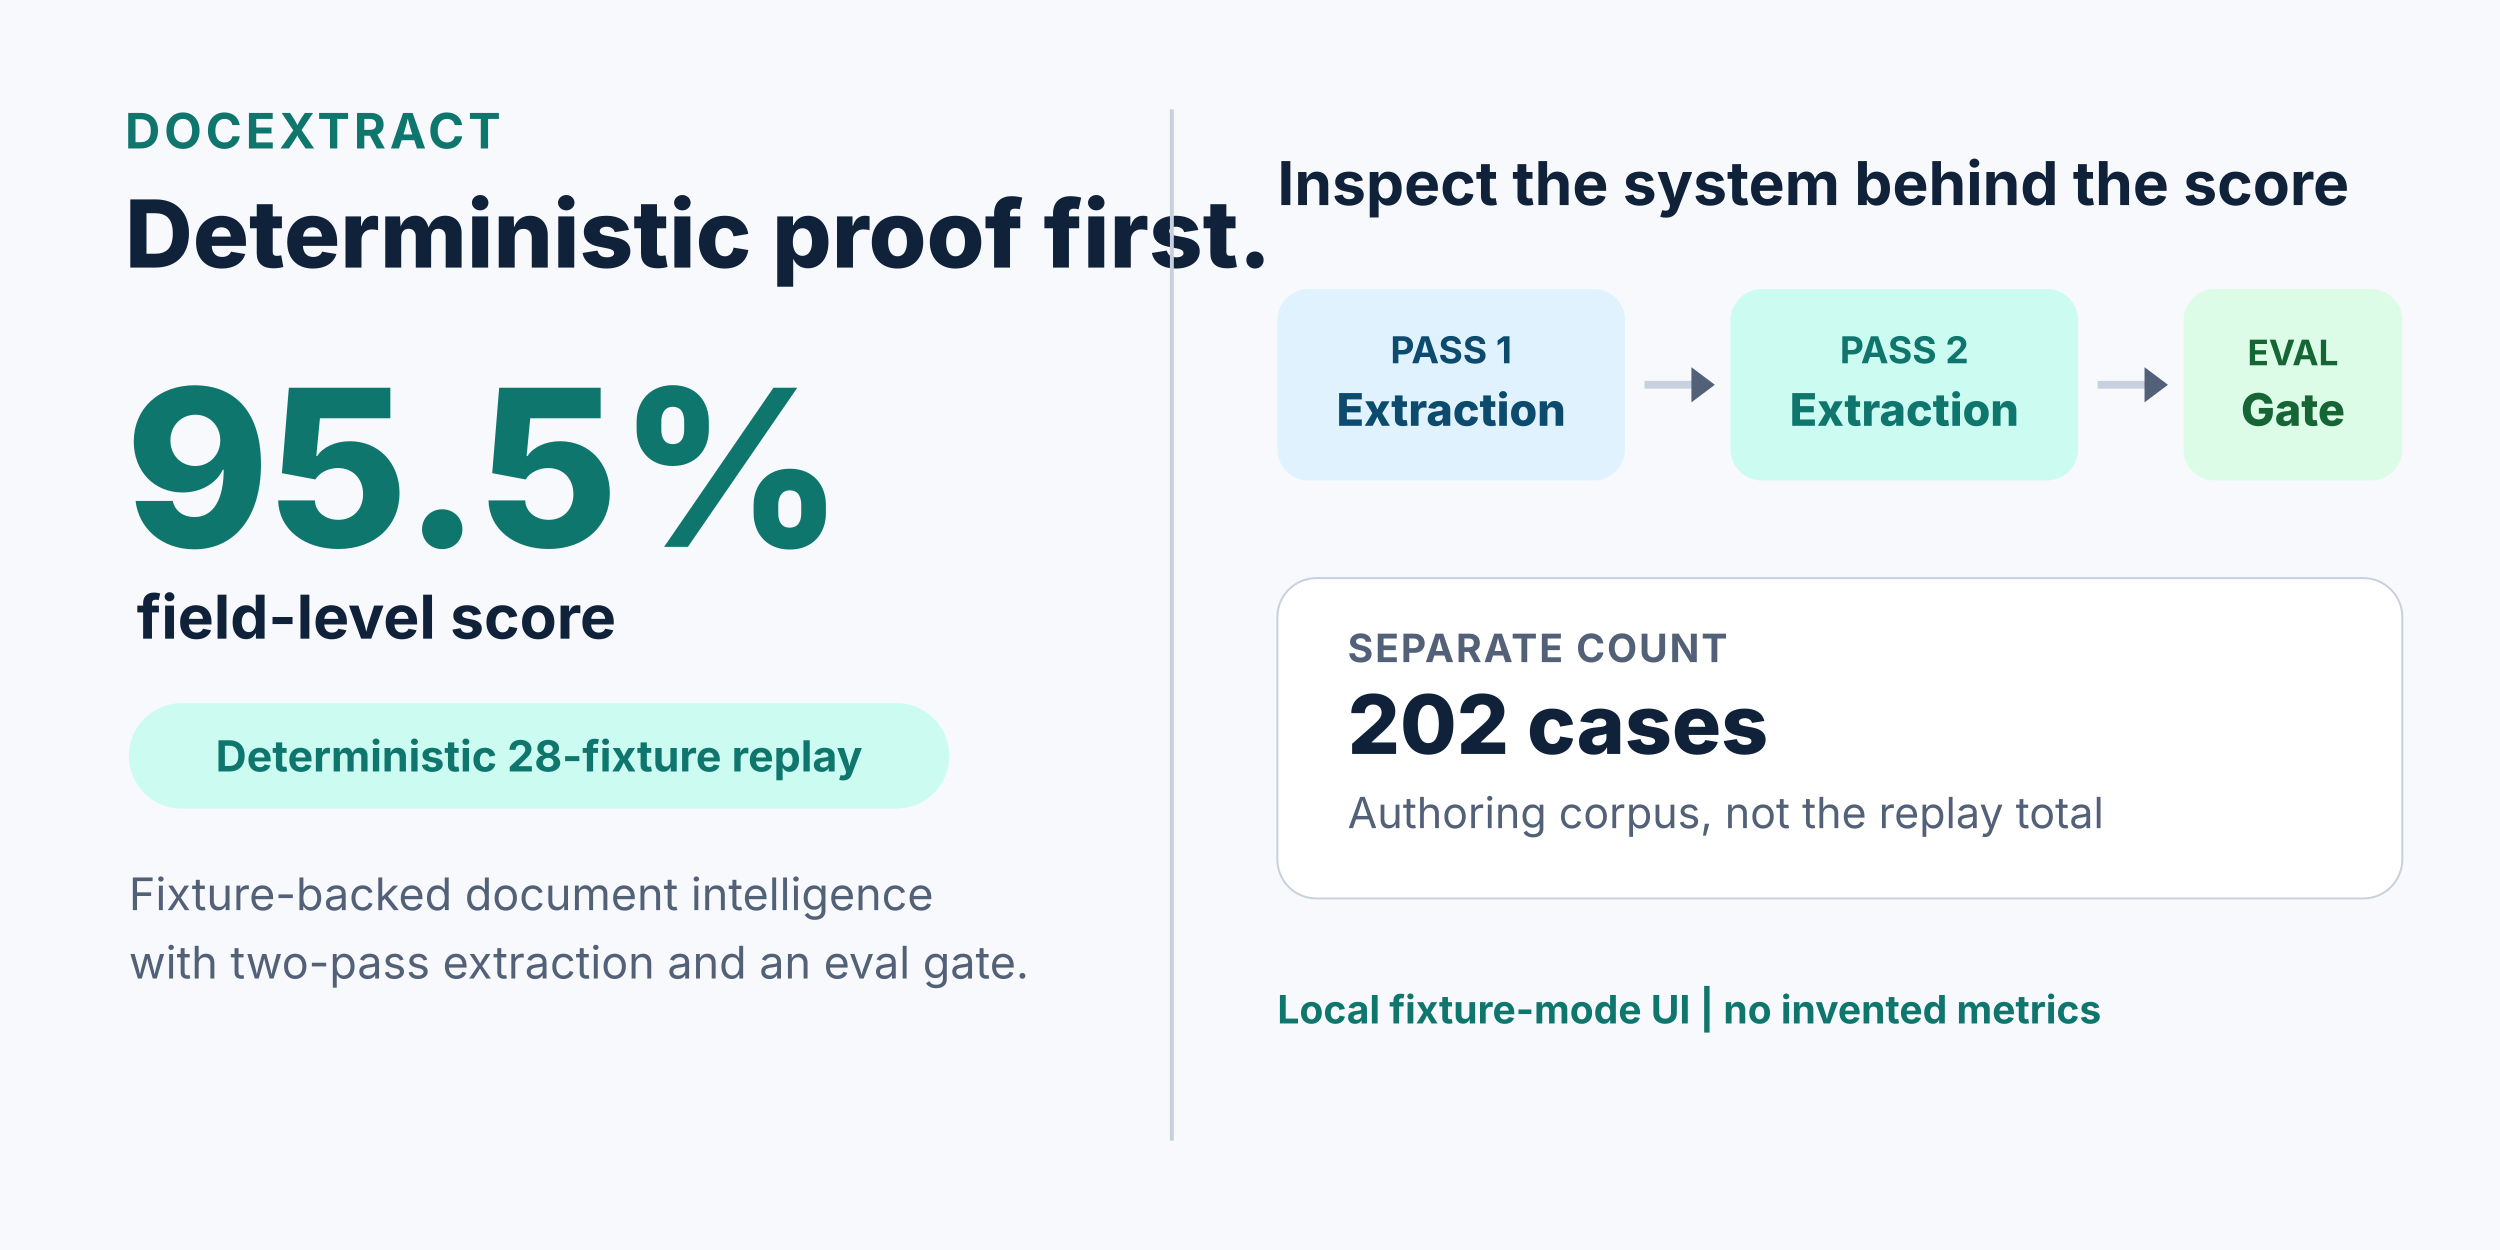
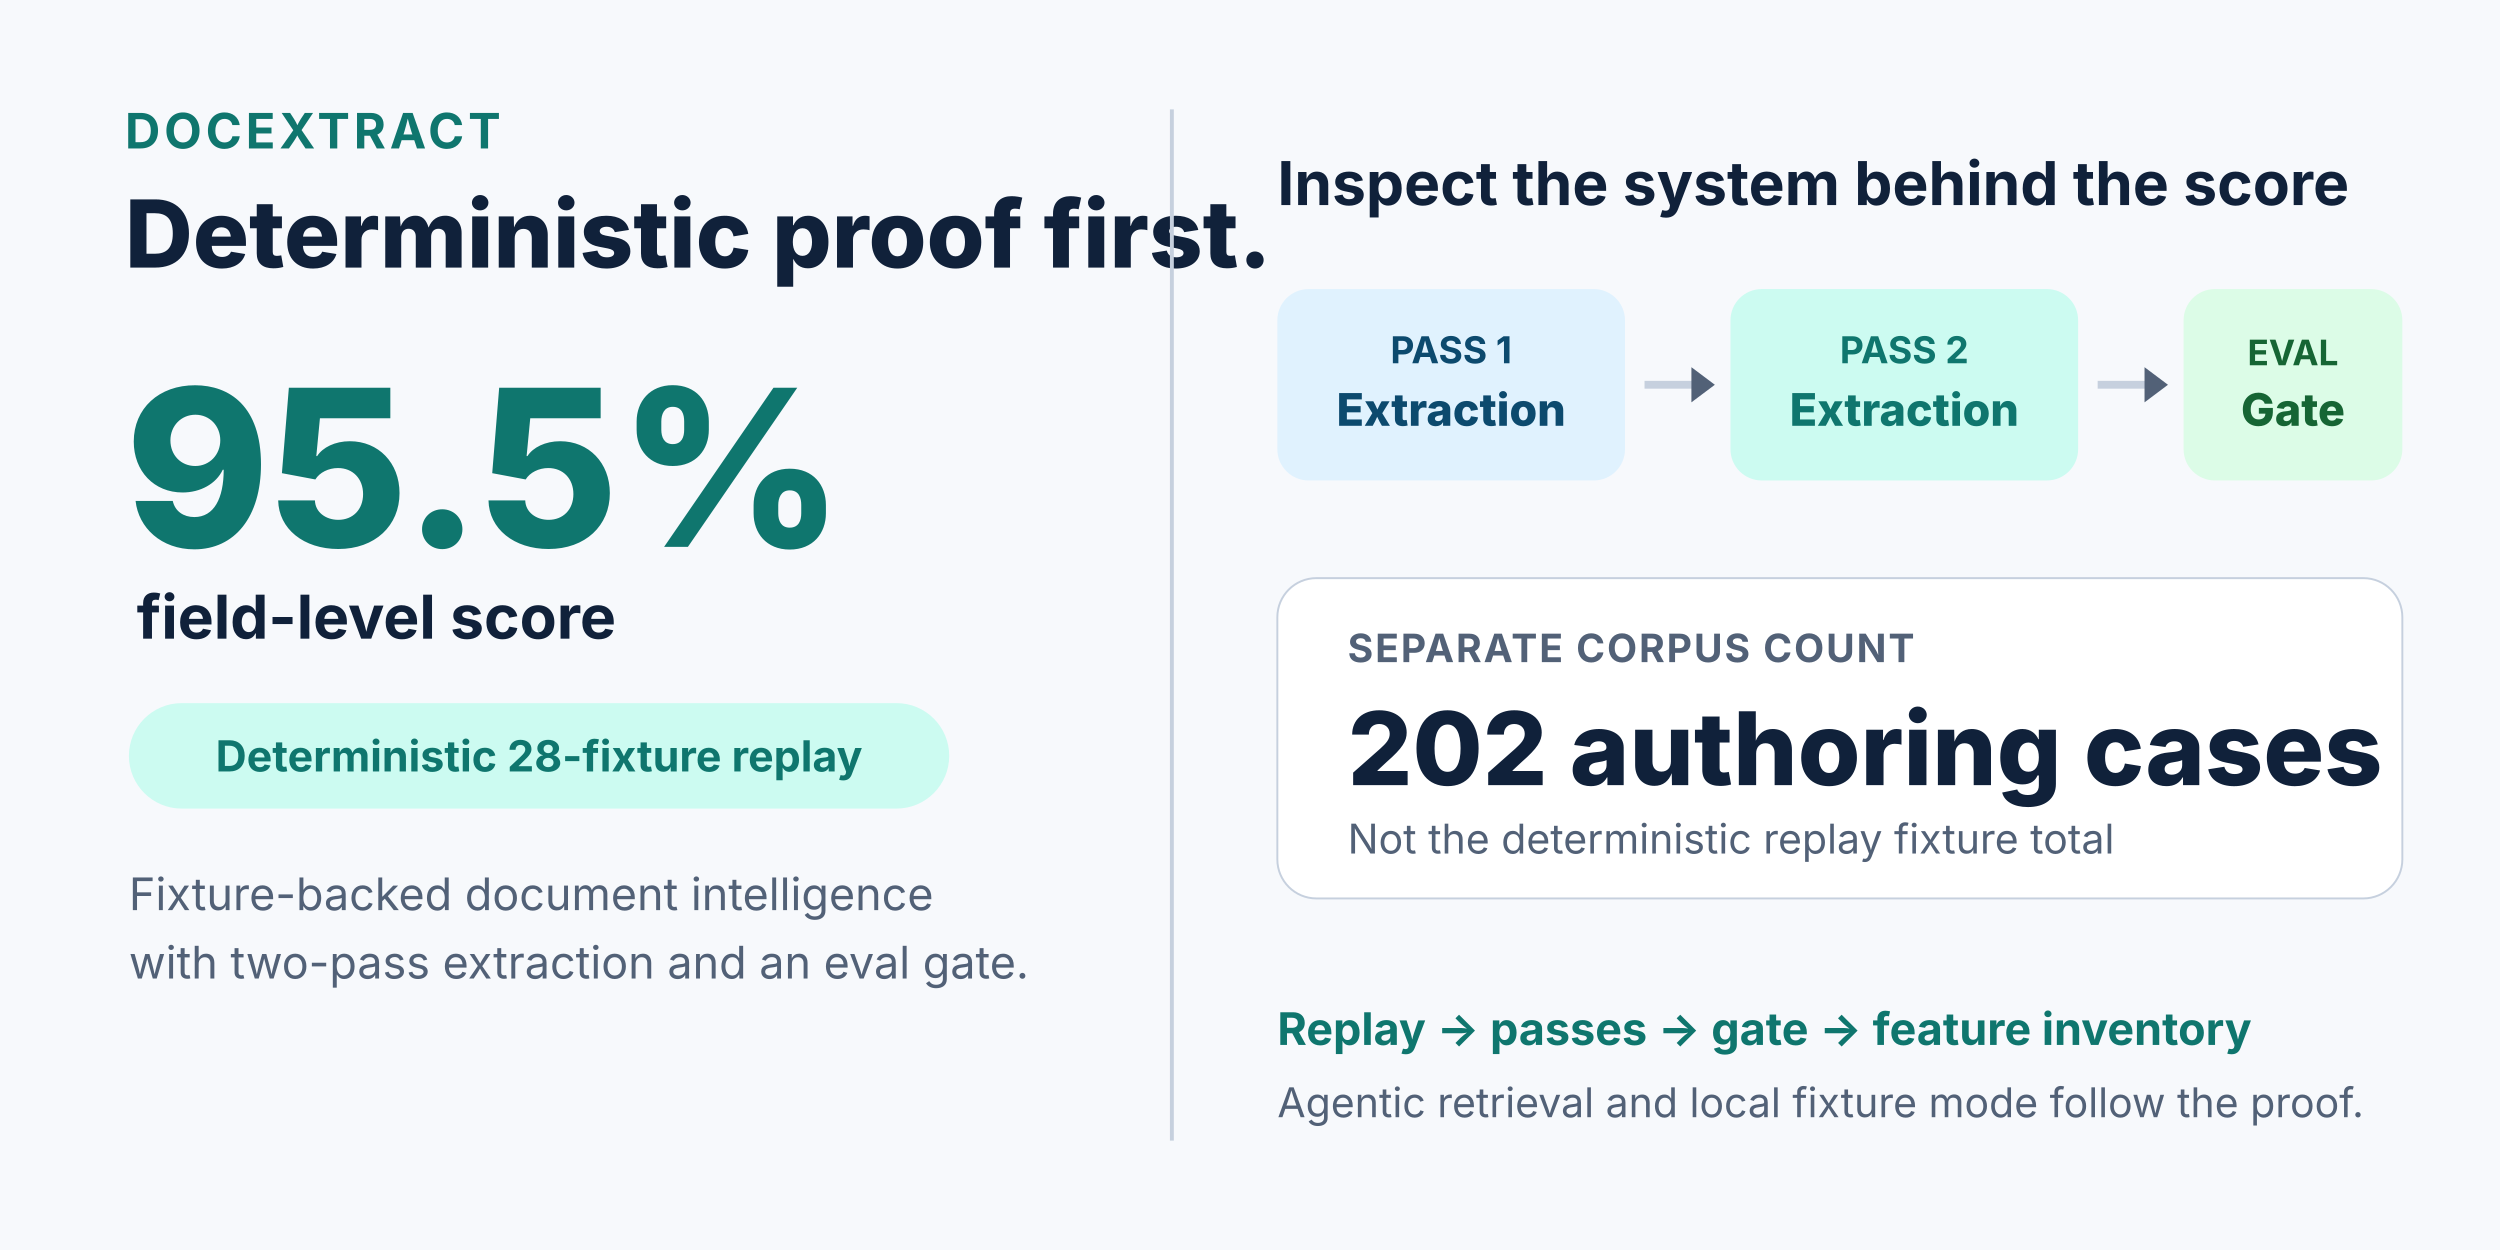
<svg xmlns="http://www.w3.org/2000/svg" width="1280" height="640" viewBox="0 0 1280 640" role="img" aria-labelledby="title desc">
-   <style>
-     :root { color-scheme: light dark; }
-     text { font-family: system-ui, -apple-system, BlinkMacSystemFont, "Segoe UI", sans-serif; }
-     .bg { fill: #f7f9fc; }
-     .card { fill: #fff; stroke: #c6d0de; }
-     .ink { fill: #10213a; }
-     .muted { fill: #526177; }
-     .rule { stroke: #c6d0de; }
-     .accentText { fill: #0f766e; }
-     .accentFill { fill: #ccfbf1; }
-     .blueText { fill: #0c4a6e; }
-     .blueFill { fill: #e0f2fe; }
-     .gateText { fill: #166534; }
-     .gateFill { fill: #dcfce7; }
-     @media (prefers-color-scheme: dark) {
-       .bg { fill: #07111f; }
-       .card { fill: #101c2e; stroke: #34445b; }
-       .ink { fill: #f8fafc; }
-       .muted { fill: #bac6d8; }
-       .rule { stroke: #34445b; }
-       .accentText { fill: #5eead4; }
-       .accentFill { fill: #123c3b; }
-       .blueText { fill: #7dd3fc; }
-       .blueFill { fill: #12334a; }
-       .gateText { fill: #86efac; }
-       .gateFill { fill: #153d29; }
-     }
-   </style>
+   <style>:root{color-scheme:light dark}text{font-family:system-ui,-apple-system,BlinkMacSystemFont,Segoe UI,sans-serif}.bg{fill:#f7f9fc}.card{fill:#fff;stroke:#c6d0de}.ink{fill:#10213a}.muted{fill:#526177}.rule{stroke:#c6d0de}.accentText{fill:#0f766e}.accentFill{fill:#ccfbf1}.blueText{fill:#0c4a6e}.blueFill{fill:#e0f2fe}.gateText{fill:#166534}.gateFill{fill:#dcfce7}@media(prefers-color-scheme:dark){.bg{fill:#07111f}.card{fill:#101c2e;stroke:#34445b}.ink{fill:#f8fafc}.muted{fill:#bac6d8}.rule{stroke:#34445b}.accentText{fill:#5eead4}.accentFill{fill:#123c3b}.blueText{fill:#7dd3fc}.blueFill{fill:#12334a}.gateText{fill:#86efac}.gateFill{fill:#153d29}}</style>
  <rect class="bg" width="1280" height="640" />
  <text class="accentText" x="64" y="76" font-size="25" font-weight="750" letter-spacing="2">DOCEXTRACT</text>
  <text class="ink" x="64" y="137" font-size="48" font-weight="780">Deterministic proof first.</text>
  <text class="accentText" x="64" y="280" font-size="112" font-weight="800">95.5%</text>
  <text class="ink" x="70" y="327" font-size="31" font-weight="720">field-level score</text>
  <rect class="accentFill" x="66" y="360" width="420" height="54" rx="27" />
  <text class="accentText" x="276" y="395" text-anchor="middle" font-size="22" font-weight="720">Deterministic 28-fixture replay</text>
  <text class="muted" x="66" y="466" font-size="23">Fixture-backed document intelligence</text>
  <text class="muted" x="66" y="501" font-size="23">with two-pass extraction and an eval gate.</text>
  <line class="rule" x1="600" y1="56" x2="600" y2="584" stroke-width="2" />
  <text class="ink" x="654" y="105" font-size="31" font-weight="740">Inspect the system behind the score</text>
  <rect class="blueFill" x="654" y="148" width="178" height="98" rx="16" />
  <text class="blueText" x="743" y="186" text-anchor="middle" font-size="19" font-weight="650">PASS 1</text>
  <text class="blueText" x="743" y="218" text-anchor="middle" font-size="23" font-weight="760">Extraction</text>
  <line class="rule" x1="842" y1="197" x2="872" y2="197" stroke-width="4" />
  <path class="muted" d="M866 188 L878 197 L866 206 Z" />
  <rect class="accentFill" x="886" y="148" width="178" height="98" rx="16" />
  <text class="accentText" x="975" y="186" text-anchor="middle" font-size="19" font-weight="650">PASS 2</text>
  <text class="accentText" x="975" y="218" text-anchor="middle" font-size="23" font-weight="760">Extraction</text>
  <line class="rule" x1="1074" y1="197" x2="1104" y2="197" stroke-width="4" />
  <path class="muted" d="M1098 188 L1110 197 L1098 206 Z" />
  <rect class="gateFill" x="1118" y="148" width="112" height="98" rx="16" />
  <text class="gateText" x="1174" y="187" text-anchor="middle" font-size="18" font-weight="650">EVAL</text>
  <text class="gateText" x="1174" y="218" text-anchor="middle" font-size="23" font-weight="760">Gate</text>
  <rect class="card" x="654" y="296" width="576" height="164" rx="20" />
-   <text class="muted" x="690" y="339" font-size="20" font-weight="680" letter-spacing="1">SEPARATE COUNT</text>
-   <text class="ink" x="690" y="386" font-size="42" font-weight="760">202 cases</text>
-   <text class="muted" x="690" y="424" font-size="22">Authoring corpus, not the replay total</text>
-   <text class="accentText" x="654" y="524" font-size="20" font-weight="650">Local fixture-mode UI | no invented metrics</text>
+   <text class="muted" x="690" y="339" font-size="20" font-weight="680" letter-spacing="1">SEPARATE CORPUS COUNT</text>
+   <text class="ink" x="690" y="402" font-size="52" font-weight="780">202 authoring cases</text>
+   <text class="muted" x="690" y="437" font-size="21">Not the deterministic replay fixture total</text>
+   <text class="accentText" x="654" y="535" font-size="23" font-weight="700">Replay → passes → gate → feature inventory</text>
+   <text class="muted" x="654" y="572" font-size="21">Agentic retrieval and local fixture mode follow the proof.</text>
</svg>
